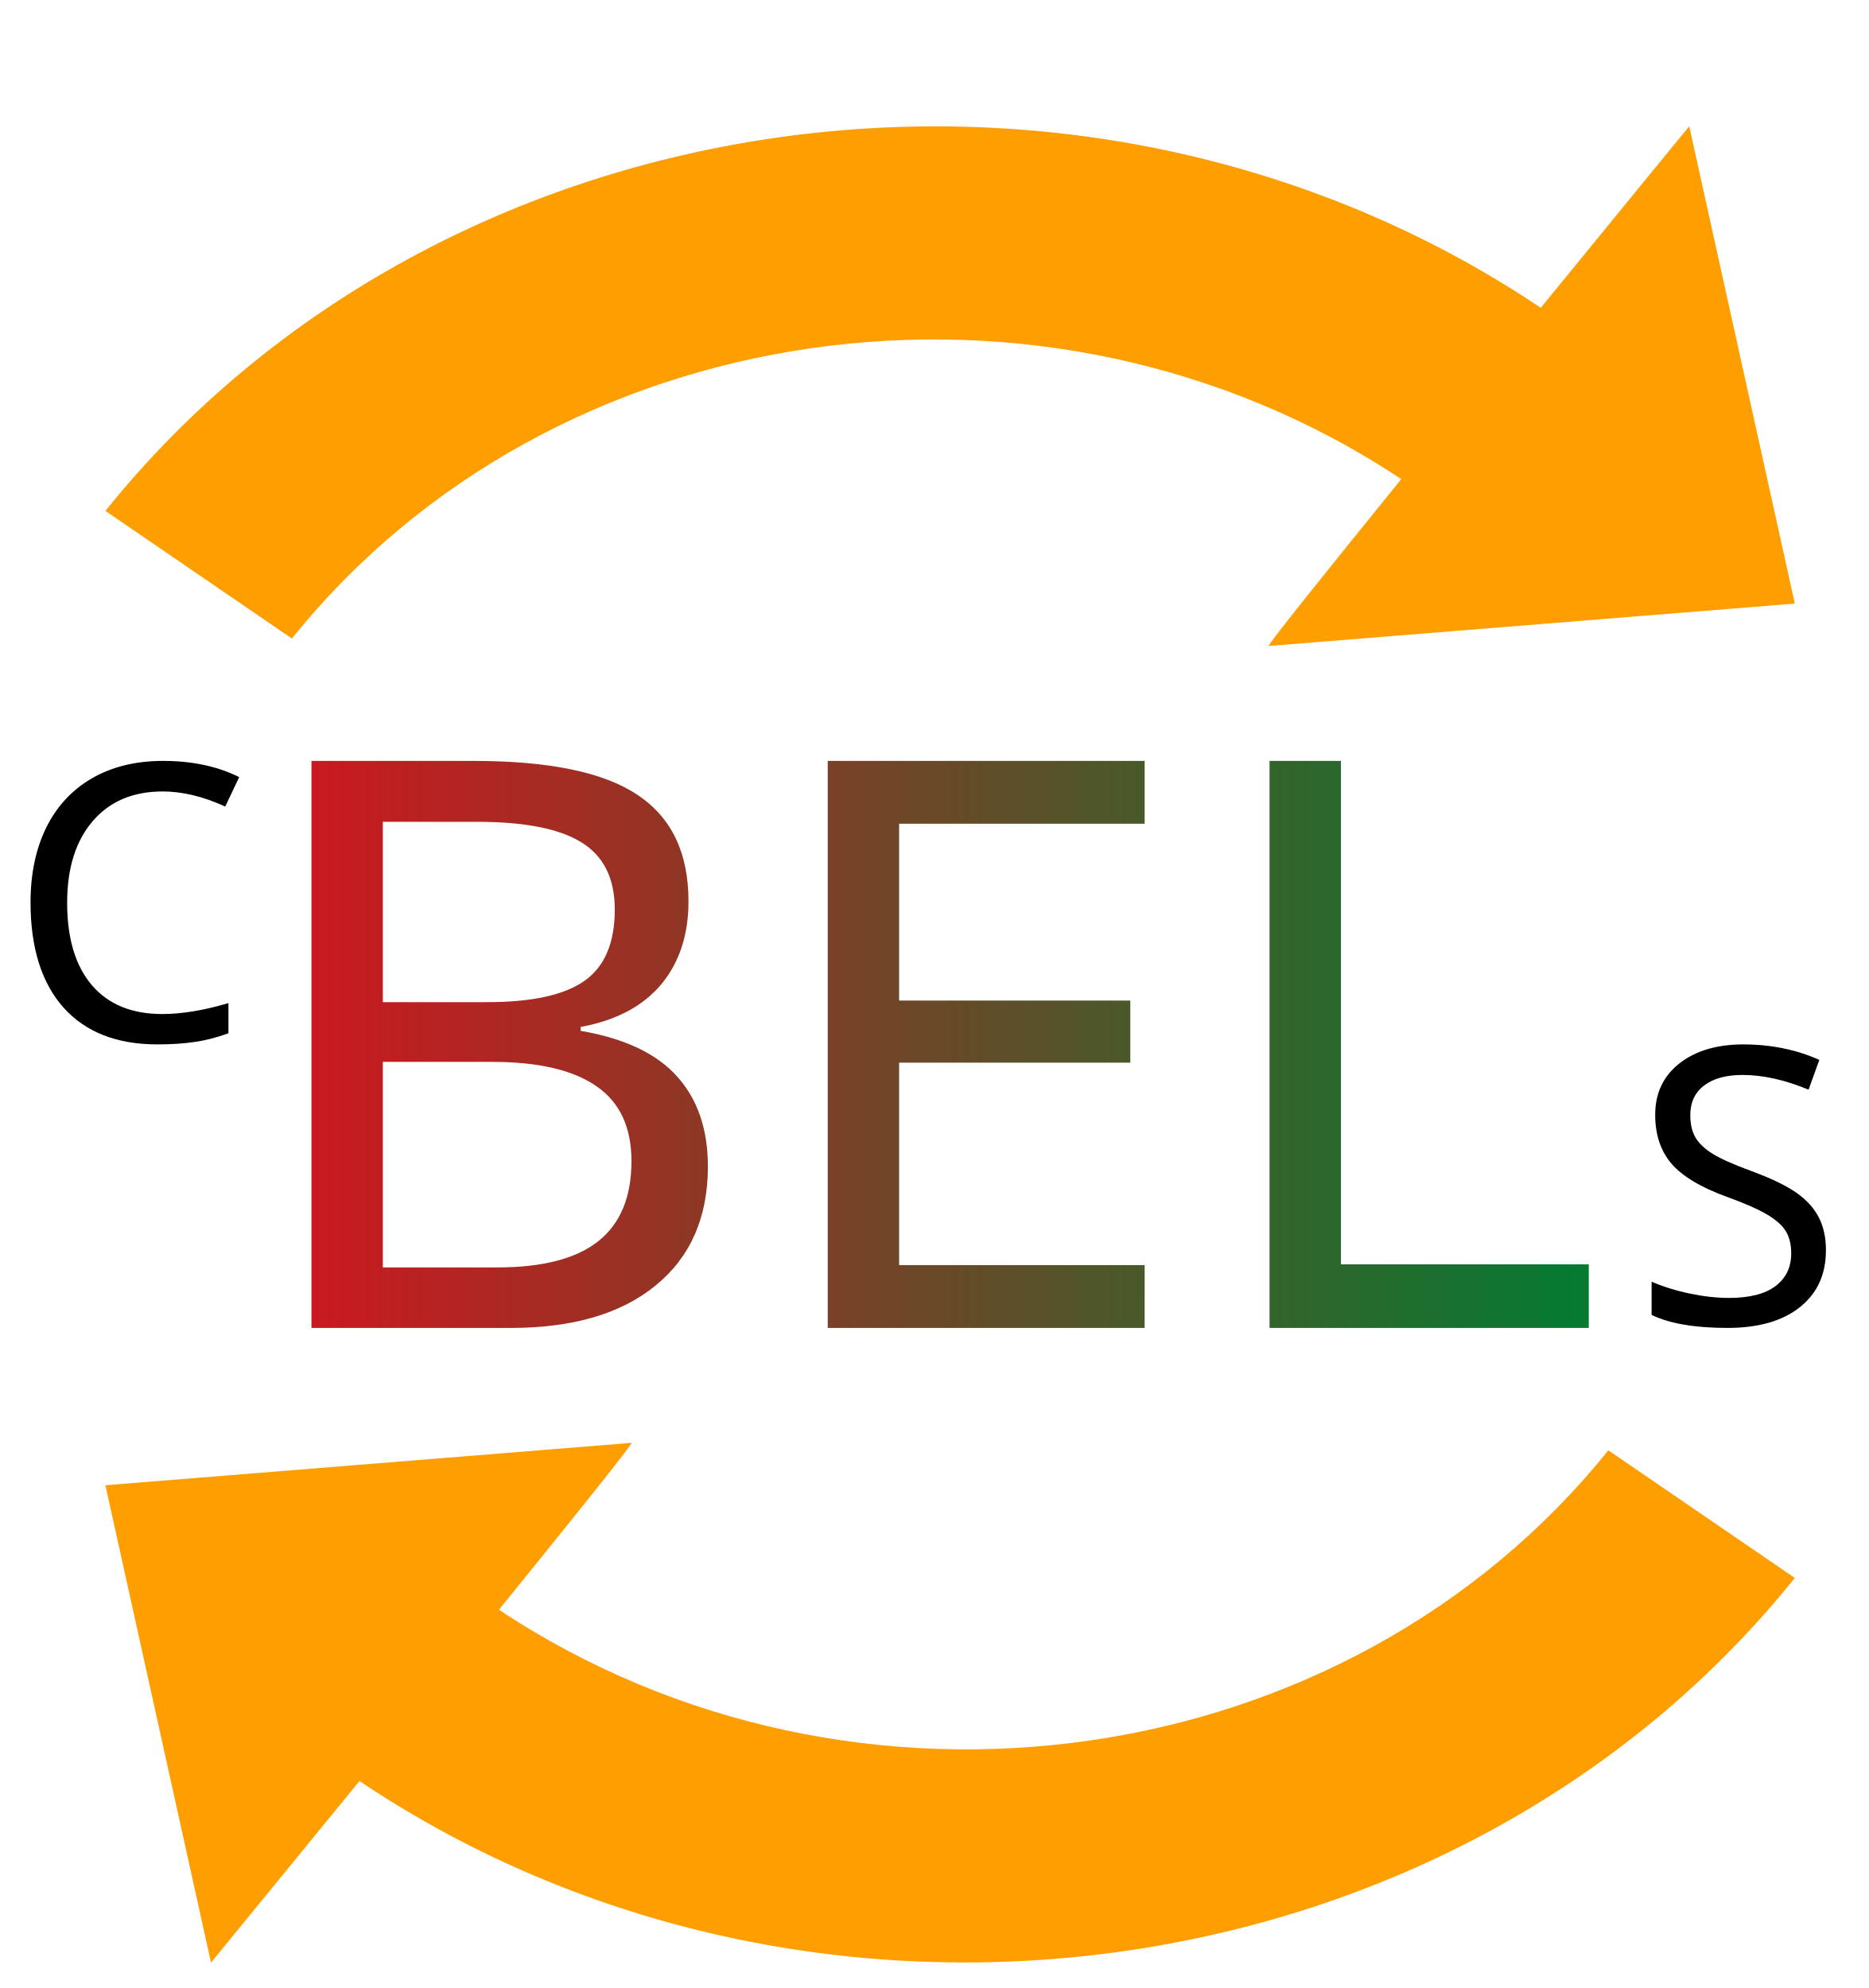
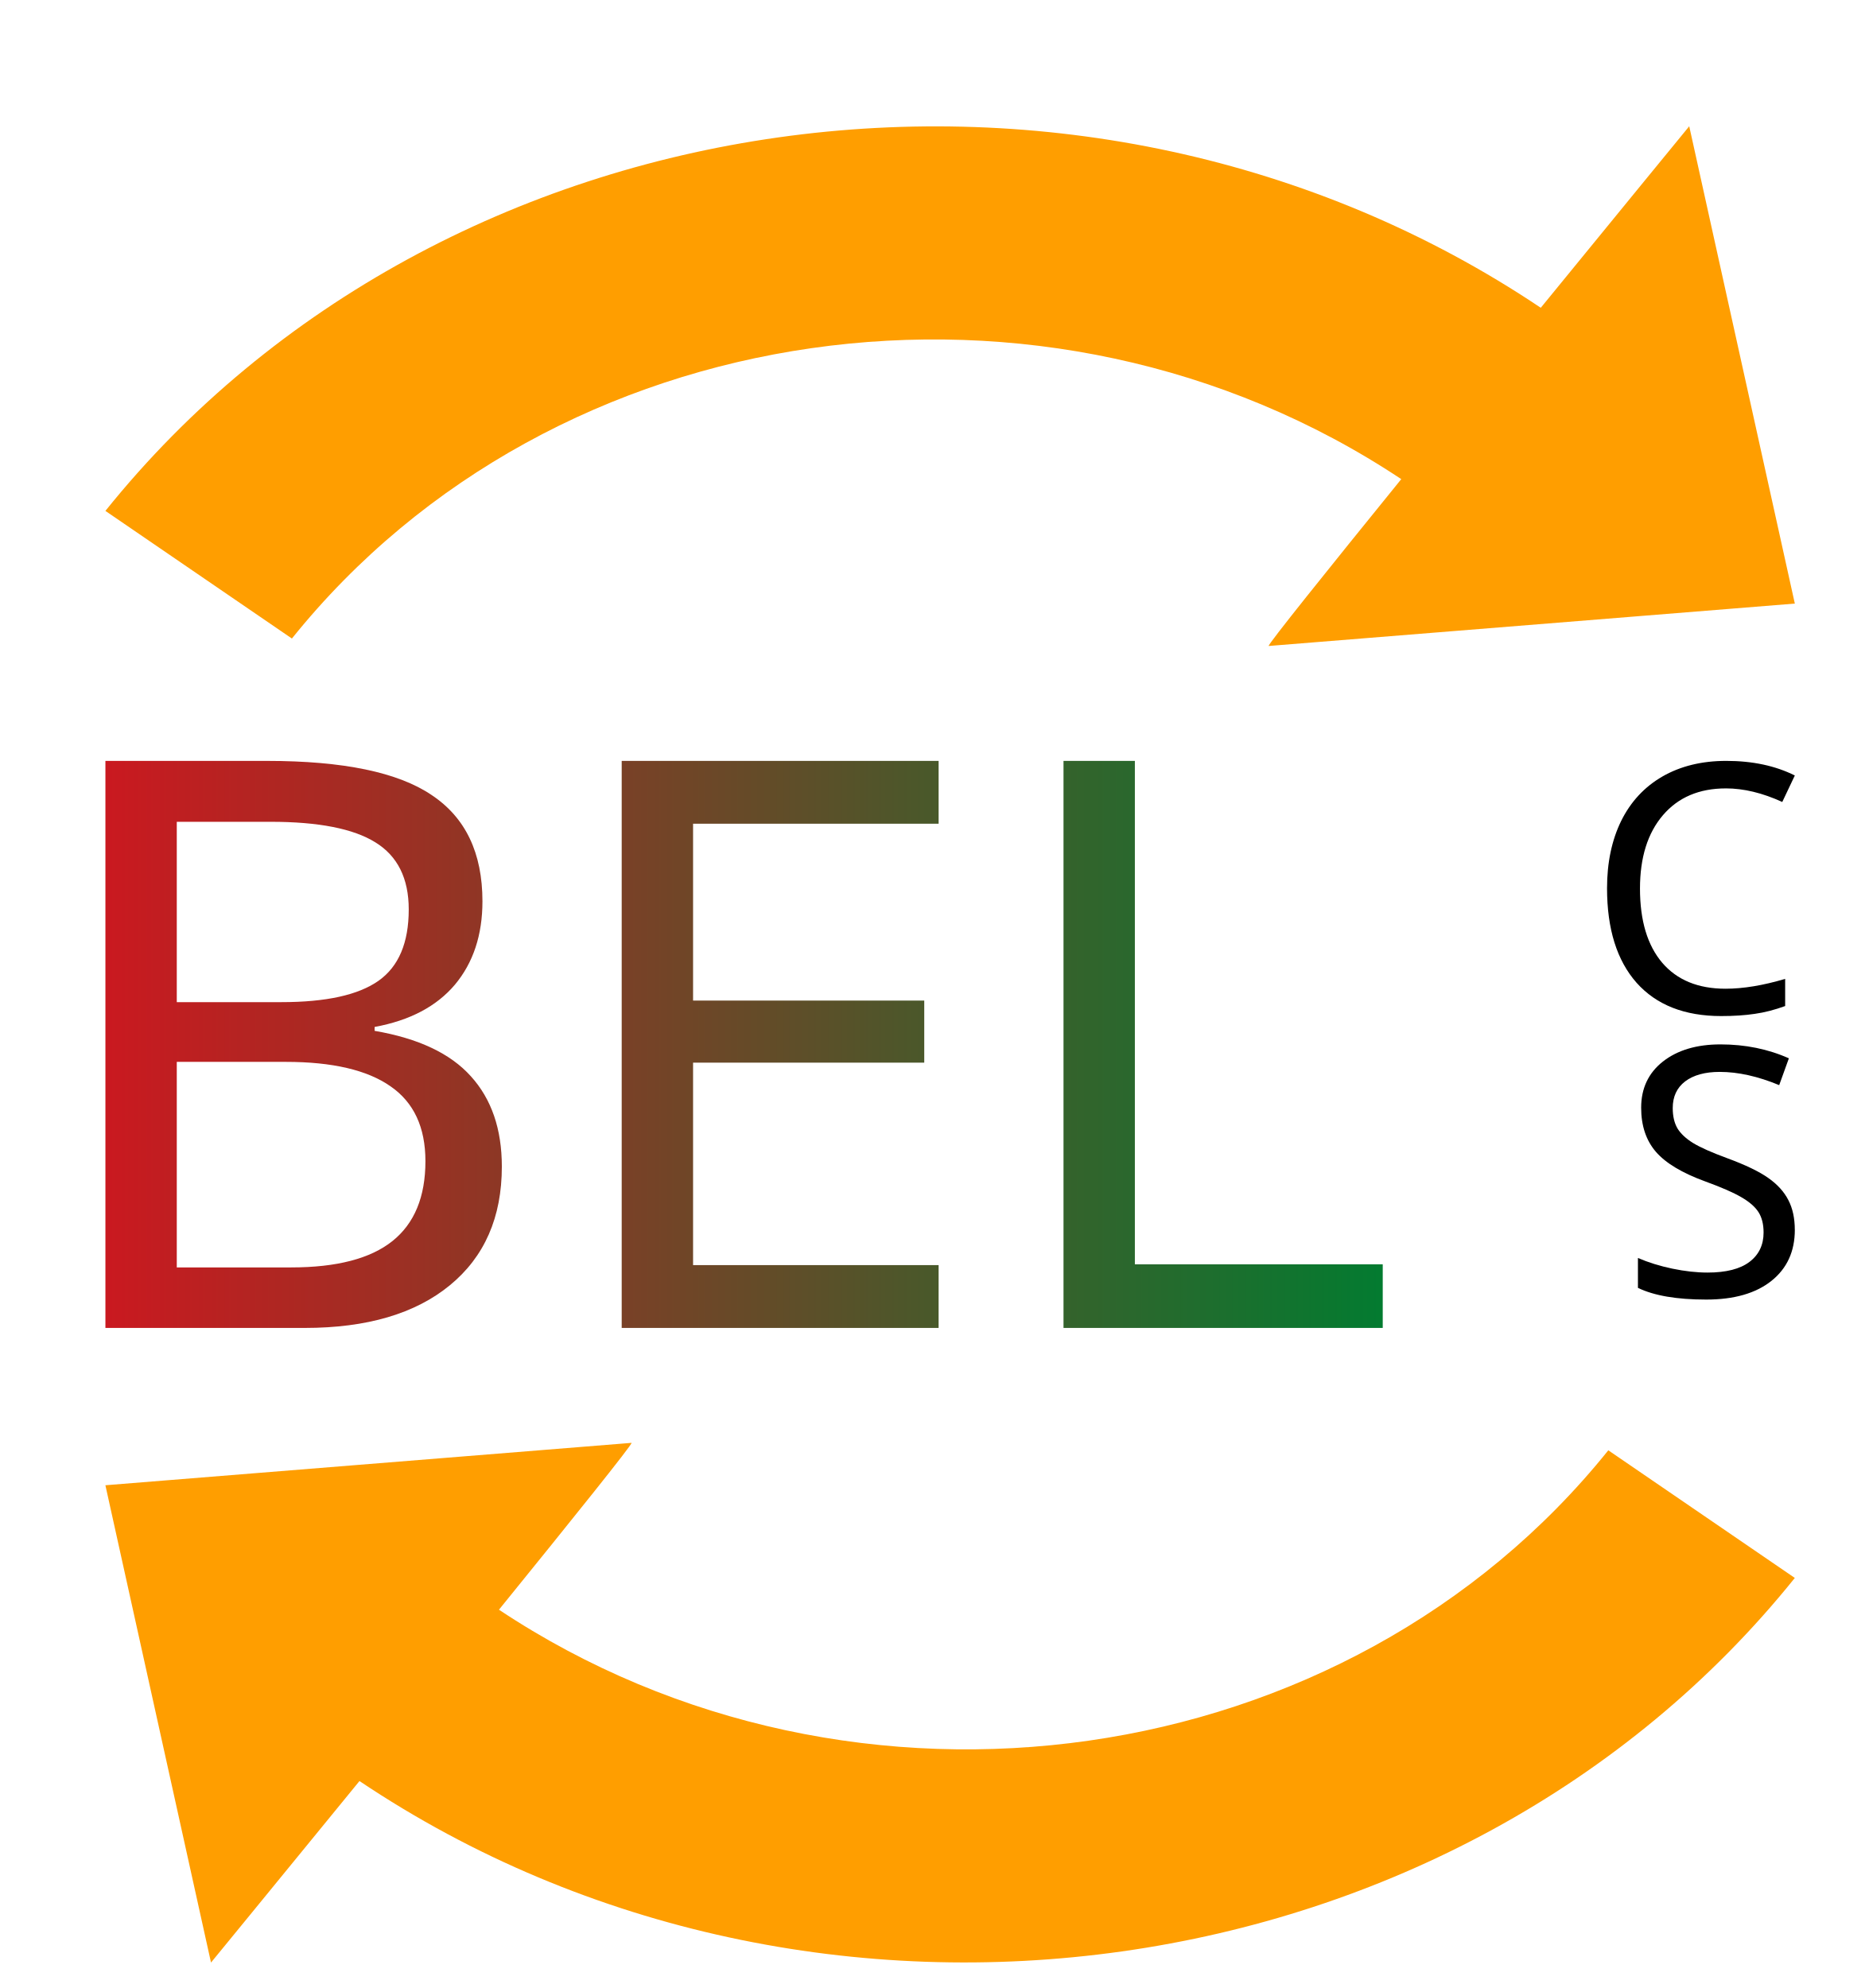
<svg xmlns="http://www.w3.org/2000/svg" xmlns:xlink="http://www.w3.org/1999/xlink" width="131.809mm" height="140.242mm" viewBox="0 0 131.809 140.242" version="1.1" id="svg8" xml:space="preserve">
  <defs id="defs2">
    <linearGradient id="linearGradient9-1">
      <stop style="stop-color:#ce1720;stop-opacity:1;" offset="0" id="stop14" />
      <stop style="stop-color:#ce1720;stop-opacity:0;" offset="1" id="stop15" />
    </linearGradient>
    <linearGradient id="linearGradient9">
      <stop style="stop-color:#ce1720;stop-opacity:1;" offset="0" id="stop11" />
      <stop style="stop-color:#ce1720;stop-opacity:0;" offset="1" id="stop12" />
    </linearGradient>
    <linearGradient id="linearGradient9-2">
      <stop style="stop-color:#ce1720;stop-opacity:1;" offset="0" id="stop9" />
      <stop style="stop-color:#ce1720;stop-opacity:0;" offset="1" id="stop10" />
    </linearGradient>
    <clipPath id="p">
      <path d="m 0,0 h 200 v 608 h 8 v 284 l -8,8 H 0 Z" id="path1-4" />
    </clipPath>
-     <linearGradient xlink:href="#linearGradient5" id="linearGradient6" x1="63.413" y1="147.459" x2="153.508" y2="147.459" gradientUnits="userSpaceOnUse" gradientTransform="translate(1.7e-6)" />
+     <linearGradient xlink:href="#linearGradient5" id="linearGradient6" x1="63.413" y1="147.459" x2="153.508" y2="147.459" gradientUnits="userSpaceOnUse" gradientTransform="translate(-14.53275)" />
    <linearGradient id="linearGradient5">
      <stop style="stop-color:#ca1920;stop-opacity:1;" offset="0" id="stop5" />
      <stop style="stop-color:#037b30;stop-opacity:1;" offset="1" id="stop6" />
    </linearGradient>
  </defs>
  <g id="layer1" transform="translate(-41.44509,-73.78181)">
    <path id="path4518" style="color:#000000;font-style:normal;font-variant:normal;font-weight:normal;font-stretch:normal;font-size:medium;line-height:normal;font-family:sans-serif;font-variant-ligatures:normal;font-variant-position:normal;font-variant-caps:normal;font-variant-numeric:normal;font-variant-alternates:normal;font-feature-settings:normal;text-indent:0;text-align:start;text-decoration:none;text-decoration-line:none;text-decoration-style:solid;text-decoration-color:#000000;letter-spacing:normal;word-spacing:normal;text-transform:none;writing-mode:lr-tb;direction:ltr;text-orientation:mixed;dominant-baseline:auto;baseline-shift:baseline;text-anchor:start;white-space:normal;shape-padding:0;clip-rule:nonzero;display:inline;overflow:visible;visibility:visible;opacity:1;isolation:auto;mix-blend-mode:normal;color-interpolation:sRGB;color-interpolation-filters:linearRGB;solid-color:#000000;solid-opacity:1;vector-effect:none;fill:#ff9e00;fill-opacity:1;fill-rule:evenodd;stroke:none;stroke-width:15.734;stroke-linecap:butt;stroke-linejoin:miter;stroke-miterlimit:4;stroke-dasharray:none;stroke-dashoffset:0;stroke-opacity:1;color-rendering:auto;image-rendering:auto;shape-rendering:auto;text-rendering:auto;enable-background:accumulate" d="m 160.593,82.689 c 0,0 -4.777,5.829 -10.472,12.805 C 117.942,73.905 72.624,80.259 48.88,109.822 l -4.4e-4,5.4e-4 13.155,9.004 4.4e-4,-5.3e-4 c 18.451,-22.973 53.189,-27.9 78.246,-11.244 -5.25,6.474 -9.437,11.692 -9.353,11.77 l 37.113,-2.991 z" />
    <path id="path388" style="color:#000000;font-style:normal;font-variant:normal;font-weight:normal;font-stretch:normal;font-size:medium;line-height:normal;font-family:sans-serif;font-variant-ligatures:normal;font-variant-position:normal;font-variant-caps:normal;font-variant-numeric:normal;font-variant-alternates:normal;font-feature-settings:normal;text-indent:0;text-align:start;text-decoration:none;text-decoration-line:none;text-decoration-style:solid;text-decoration-color:#000000;letter-spacing:normal;word-spacing:normal;text-transform:none;writing-mode:lr-tb;direction:ltr;text-orientation:mixed;dominant-baseline:auto;baseline-shift:baseline;text-anchor:start;white-space:normal;shape-padding:0;clip-rule:nonzero;display:inline;overflow:visible;visibility:visible;opacity:1;isolation:auto;mix-blend-mode:normal;color-interpolation:sRGB;color-interpolation-filters:linearRGB;solid-color:#000000;solid-opacity:1;vector-effect:none;fill:#ff9e00;fill-opacity:1;fill-rule:evenodd;stroke:none;stroke-width:15.734;stroke-linecap:butt;stroke-linejoin:miter;stroke-miterlimit:4;stroke-dasharray:none;stroke-dashoffset:0;stroke-opacity:1;color-rendering:auto;image-rendering:auto;shape-rendering:auto;text-rendering:auto;enable-background:accumulate" d="m 56.328,212.229 c 0,0 4.777,-5.829 10.472,-12.805 32.179,21.59 77.497,15.235 101.24,-14.327 l 4.4e-4,-5.4e-4 -13.155,-9.004 -4.4e-4,5.3e-4 c -18.451,22.973 -53.189,27.9 -78.246,11.244 5.25,-6.474 9.437,-11.692 9.353,-11.77 l -37.113,2.991 z" />
-     <path d="m 63.413,127.459 h 11.409 q 8.044,0 11.601,2.408 3.584,2.38 3.584,7.497 0,3.557 -1.943,5.882 -1.943,2.298 -5.663,2.982 v 0.274 q 4.624,0.793 6.785,3.201 2.189,2.408 2.189,6.375 0,5.362 -3.666,8.372 -3.666,3.01 -10.233,3.01 H 63.413 Z m 5.034,17.018 h 7.387 q 4.706,0 6.84,-1.505 2.134,-1.505 2.134,-5.034 0,-3.283 -2.353,-4.733 -2.326,-1.45 -7.387,-1.45 h -6.621 z m 0,4.213 v 14.501 h 8.071 q 4.815,0 7.141,-1.86 2.326,-1.86 2.326,-5.636 0,-3.584 -2.462,-5.28 -2.462,-1.724 -7.387,-1.724 z M 122.181,167.459 H 99.829 v -40 h 22.353 v 4.432 h -17.319 v 12.476 h 16.306 v 4.378 h -16.306 v 14.282 h 17.319 z m 8.81,0 v -40 h 5.034 v 35.513 h 17.483 v 4.487 z" id="text3" style="font-size:10.583px;line-height:1.25;letter-spacing:0px;word-spacing:0px;fill:url(#linearGradient6);fill-opacity:1;stroke-width:0.265" aria-label="BEL" />
-     <path d="m 170.234,161.99 q 0,2.542 -1.836,4.005 -1.836,1.464 -5.11,1.464 -3.46,0 -5.349,-0.918 v -2.342 q 1.238,0.532 2.701,0.838 1.477,0.306 2.755,0.306 2.182,0 3.287,-0.838 1.104,-0.838 1.104,-2.302 0,-0.971 -0.399,-1.597 -0.399,-0.625 -1.344,-1.171 -0.931,-0.546 -2.834,-1.238 -2.701,-0.985 -3.859,-2.315 -1.158,-1.344 -1.158,-3.46 0,-2.275 1.703,-3.619 1.717,-1.344 4.511,-1.344 2.914,0 5.363,1.091 l -0.758,2.102 q -2.502,-1.038 -4.657,-1.038 -1.73,0 -2.715,0.745 -0.971,0.745 -0.971,2.089 0,0.958 0.373,1.597 0.386,0.625 1.224,1.144 0.852,0.519 2.661,1.184 2.169,0.798 3.234,1.557 1.065,0.745 1.57,1.73 0.506,0.971 0.506,2.329 z" id="text1" style="font-size:10.583px;line-height:1.25;letter-spacing:0px;word-spacing:0px;stroke-width:0.265" aria-label="S" />
-     <path d="m 52.914,129.615 q -3.14,0 -4.937,2.102 -1.796,2.102 -1.796,5.748 0,3.766 1.743,5.815 1.743,2.036 4.963,2.036 2.076,0 4.671,-0.772 v 2.129 q -1.238,0.452 -2.382,0.612 -1.144,0.173 -2.635,0.173 -4.298,0 -6.627,-2.608 -2.315,-2.621 -2.315,-7.412 0,-3.007 1.104,-5.269 1.118,-2.262 3.234,-3.486 2.129,-1.224 5.003,-1.224 3.087,0 5.376,1.144 l -0.985,2.076 q -2.329,-1.065 -4.418,-1.065 z" id="text4" style="font-size:10.583px;line-height:1.25;letter-spacing:0px;word-spacing:0px;stroke-width:0.265" aria-label="C" />
+     <path d="m 48.88,127.459 h 11.409 q 8.044,0 11.601,2.408 3.584,2.38 3.584,7.497 0,3.557 -1.943,5.882 -1.943,2.298 -5.663,2.982 v 0.274 q 4.624,0.793 6.785,3.201 2.189,2.408 2.189,6.375 0,5.362 -3.666,8.372 -3.666,3.01 -10.233,3.01 H 48.88 Z m 5.034,17.018 h 7.387 q 4.706,0 6.84,-1.505 2.134,-1.505 2.134,-5.034 0,-3.283 -2.353,-4.733 -2.326,-1.45 -7.387,-1.45 H 53.914 Z m 0,4.213 v 14.501 h 8.071 q 4.815,0 7.141,-1.86 2.326,-1.86 2.326,-5.636 0,-3.584 -2.462,-5.28 -2.462,-1.724 -7.387,-1.724 z m 53.734,18.769 H 85.296 v -40 h 22.353 v 4.432 H 90.33 v 12.476 h 16.306 v 4.378 H 90.33 v 14.282 h 17.319 z m 8.81,0 v -40 h 5.034 v 35.513 h 17.483 v 4.487 z" id="text3" style="font-size:10.583px;line-height:1.25;letter-spacing:0px;word-spacing:0px;fill:url(#linearGradient6);fill-opacity:1;stroke-width:0.265" aria-label="BEL" />
+     <path d="m 168.041,160.537 q 0,2.287 -1.653,3.605 -1.653,1.317 -4.599,1.317 -3.114,0 -4.814,-0.826 v -2.108 q 1.114,0.479 2.431,0.754 1.329,0.275 2.479,0.275 1.964,0 2.958,-0.754 0.994,-0.754 0.994,-2.072 0,-0.874 -0.359,-1.437 -0.359,-0.563 -1.21,-1.054 -0.838,-0.491 -2.551,-1.114 -2.431,-0.886 -3.473,-2.084 -1.042,-1.21 -1.042,-3.114 0,-2.048 1.533,-3.257 1.545,-1.21 4.06,-1.21 2.623,0 4.826,0.982 l -0.683,1.892 q -2.251,-0.934 -4.192,-0.934 -1.557,0 -2.443,0.671 -0.874,0.671 -0.874,1.88 0,0.862 0.335,1.437 0.347,0.563 1.102,1.03 0.766,0.467 2.395,1.066 1.952,0.719 2.91,1.401 0.958,0.671 1.413,1.557 0.455,0.874 0.455,2.096 z" id="text1" style="font-size:10.583px;line-height:1.25;letter-spacing:0px;word-spacing:0px;stroke-width:0.265" aria-label="S" />
+     <path d="m 163.179,129.399 q -2.826,0 -4.443,1.892 -1.617,1.892 -1.617,5.174 0,3.389 1.569,5.234 1.569,1.832 4.467,1.832 1.868,0 4.204,-0.695 v 1.916 q -1.114,0.407 -2.144,0.551 -1.03,0.156 -2.371,0.156 -3.868,0 -5.964,-2.347 -2.084,-2.359 -2.084,-6.671 0,-2.707 0.994,-4.743 1.006,-2.036 2.91,-3.138 1.916,-1.102 4.503,-1.102 2.778,0 4.838,1.03 l -0.886,1.868 q -2.096,-0.958 -3.976,-0.958 z" id="text4" style="font-size:10.583px;line-height:1.25;letter-spacing:0px;word-spacing:0px;stroke-width:0.265" aria-label="C" />
  </g>
</svg>
